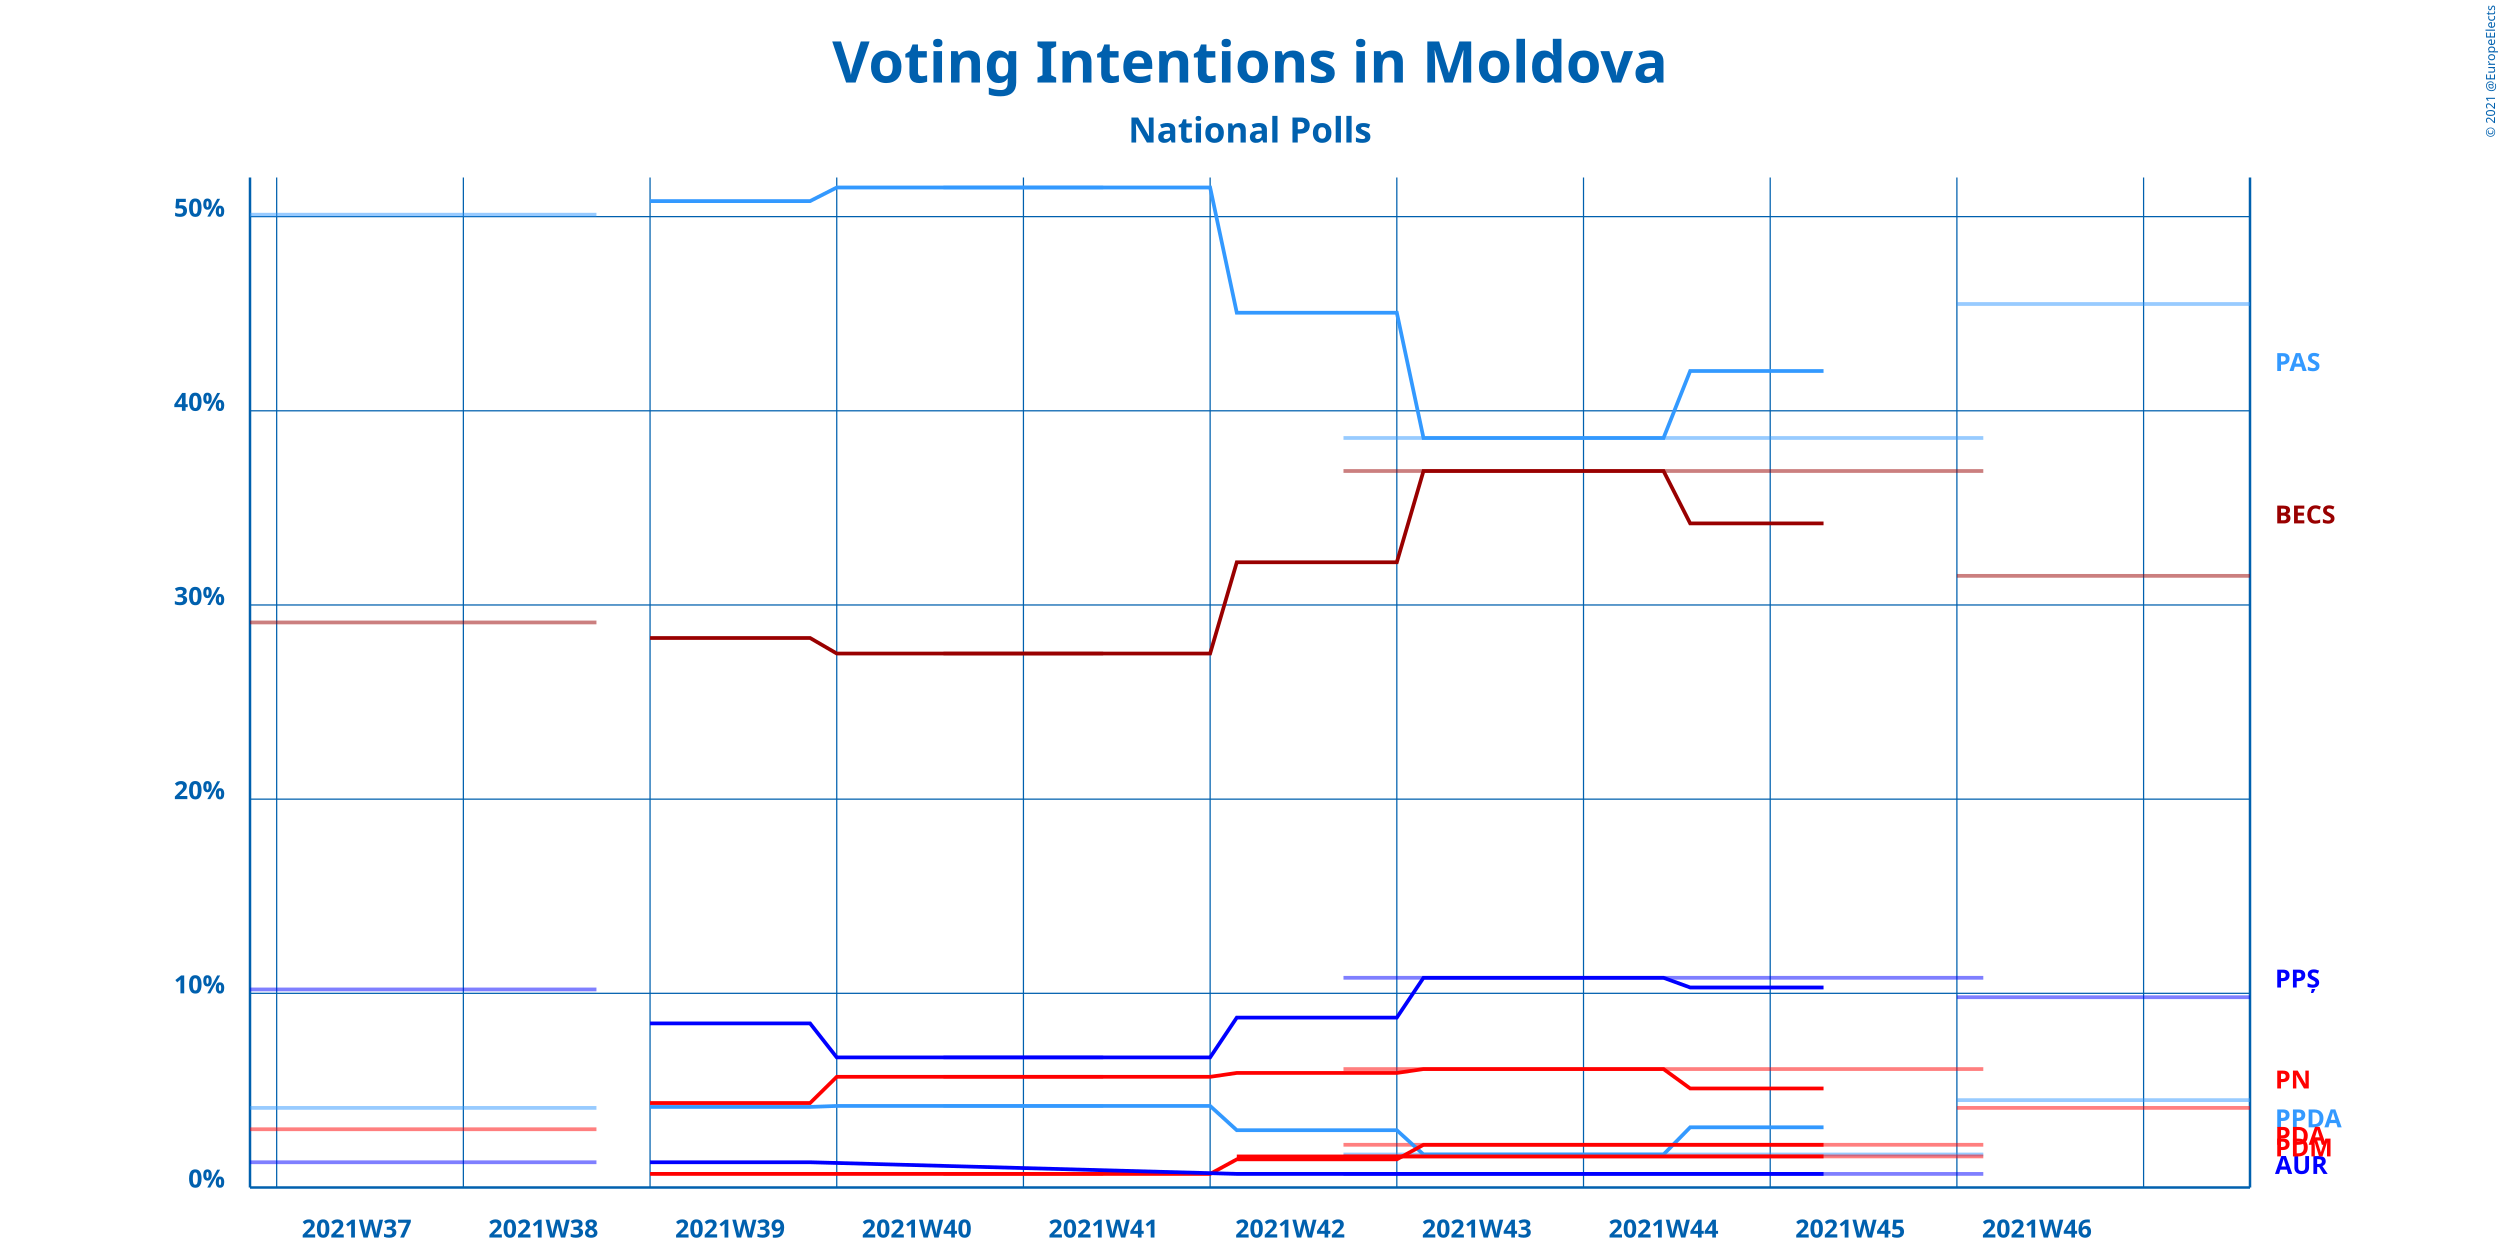
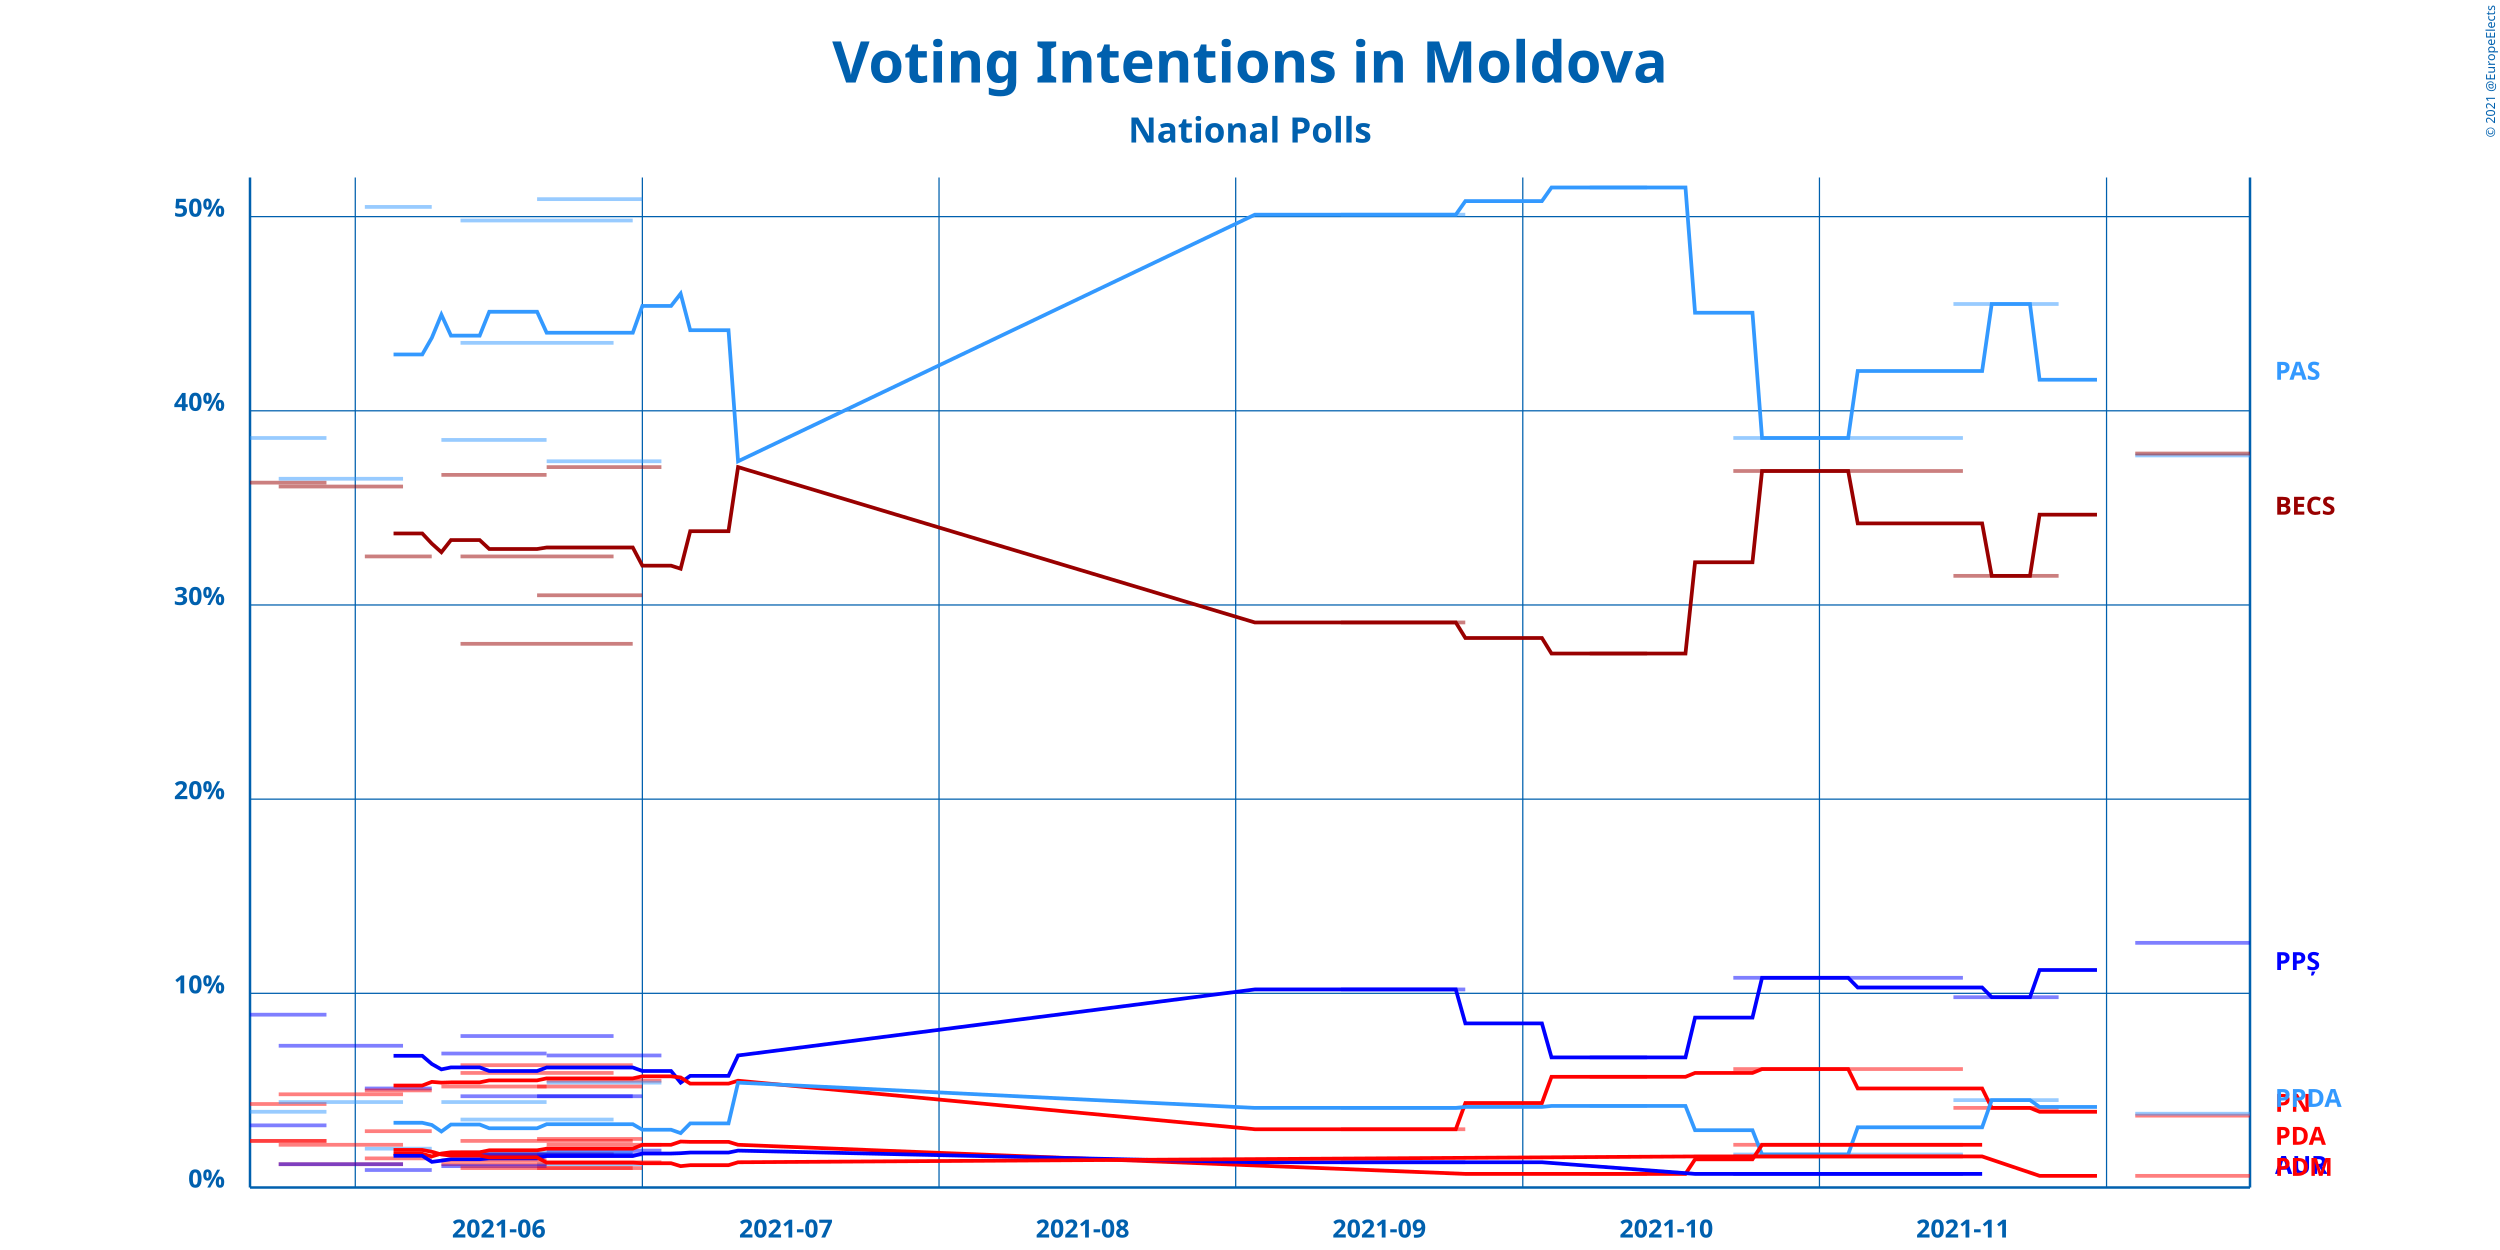
<svg height="1000" width="2000">
  <rect fill="#FFFFFF" height="1000" stroke="none" width="2000" x="0" y="0" />
  <text fill="#0060AE" font-family="'Advent Pro'" font-size="46px" font-style="normal" font-weight="bold" text-align="center" text-anchor="middle" x="1000" y="66">Voting Intentions in Moldova</text>
  <text fill="#0060AE" font-family="'Advent Pro'" font-size="28px" font-style="normal" font-weight="bold" text-align="center" text-anchor="middle" x="1000" y="114">National Polls</text>
  <text fill="#0060AE" font-family="'Advent Pro'" font-size="10px" font-style="normal" font-weight="normal" text-align="center" text-anchor="end" transform="rotate(270)" x="-4" y="1996">© 2021 @EuropeElects</text>
  <g>
    <g>
      <line stroke="#0060AE" stroke-width="2" x1="200.0" x2="1800.0" y1="950.0" y2="950.0" />
      <text fill="#0060AE" font-family="'Advent Pro'" font-size="20px" font-style="normal" font-weight="bold" text-align="center" text-anchor="end" x="180.0" y="950.0">0%</text>
      <line stroke="#0060AE" stroke-width="2" x1="200.0" x2="200.0" y1="950.0" y2="142.0" />
      <line stroke="#0060AE" stroke-width="2" x1="1800.0" x2="1800.0" y1="950.0" y2="142.0" />
-       <line stroke="#0060AE" stroke-width="1" x1="221.336" x2="221.336" y1="950.0" y2="142.0" />
-       <text fill="#0060AE" font-family="'Advent Pro'" font-size="20px" font-style="normal" font-weight="bold" text-align="center" text-anchor="middle" x="285.345" y="990.0">2021W37</text>
-       <line stroke="#0060AE" stroke-width="1" x1="370.689" x2="370.689" y1="950.0" y2="142.0" />
-       <text fill="#0060AE" font-family="'Advent Pro'" font-size="20px" font-style="normal" font-weight="bold" text-align="center" text-anchor="middle" x="434.698" y="990.0">2021W38</text>
-       <line stroke="#0060AE" stroke-width="1" x1="520.043" x2="520.043" y1="950.0" y2="142.0" />
-       <text fill="#0060AE" font-family="'Advent Pro'" font-size="20px" font-style="normal" font-weight="bold" text-align="center" text-anchor="middle" x="584.051" y="990.0">2021W39</text>
-       <line stroke="#0060AE" stroke-width="1" x1="669.396" x2="669.396" y1="950.0" y2="142.0" />
-       <text fill="#0060AE" font-family="'Advent Pro'" font-size="20px" font-style="normal" font-weight="bold" text-align="center" text-anchor="middle" x="733.404" y="990.0">2021W40</text>
-       <line stroke="#0060AE" stroke-width="1" x1="818.749" x2="818.749" y1="950.0" y2="142.0" />
-       <text fill="#0060AE" font-family="'Advent Pro'" font-size="20px" font-style="normal" font-weight="bold" text-align="center" text-anchor="middle" x="882.758" y="990.0">2021W41</text>
-       <line stroke="#0060AE" stroke-width="1" x1="968.102" x2="968.102" y1="950.0" y2="142.0" />
-       <text fill="#0060AE" font-family="'Advent Pro'" font-size="20px" font-style="normal" font-weight="bold" text-align="center" text-anchor="middle" x="1032.111" y="990.0">2021W42</text>
-       <line stroke="#0060AE" stroke-width="1" x1="1117.456" x2="1117.456" y1="950.0" y2="142.0" />
-       <text fill="#0060AE" font-family="'Advent Pro'" font-size="20px" font-style="normal" font-weight="bold" text-align="center" text-anchor="middle" x="1181.464" y="990.0">2021W43</text>
-       <line stroke="#0060AE" stroke-width="1" x1="1266.809" x2="1266.809" y1="950.0" y2="142.0" />
-       <text fill="#0060AE" font-family="'Advent Pro'" font-size="20px" font-style="normal" font-weight="bold" text-align="center" text-anchor="middle" x="1330.817" y="990.0">2021W44</text>
-       <line stroke="#0060AE" stroke-width="1" x1="1416.162" x2="1416.162" y1="950.0" y2="142.0" />
-       <text fill="#0060AE" font-family="'Advent Pro'" font-size="20px" font-style="normal" font-weight="bold" text-align="center" text-anchor="middle" x="1480.171" y="990.0">2021W45</text>
-       <line stroke="#0060AE" stroke-width="1" x1="1565.515" x2="1565.515" y1="950.0" y2="142.0" />
-       <text fill="#0060AE" font-family="'Advent Pro'" font-size="20px" font-style="normal" font-weight="bold" text-align="center" text-anchor="middle" x="1629.524" y="990.0">2021W46</text>
-       <line stroke="#0060AE" stroke-width="1" x1="1714.869" x2="1714.869" y1="950.0" y2="142.0" />
+       <line stroke="#0060AE" stroke-width="1" x1="284.215" x2="284.215" y1="950.0" y2="142.0" />
+       <text fill="#0060AE" font-family="'Advent Pro'" font-size="20px" font-style="normal" font-weight="bold" text-align="center" text-anchor="middle" x="399.053" y="990.0">2021-06</text>
+       <line stroke="#0060AE" stroke-width="1" x1="513.891" x2="513.891" y1="950.0" y2="142.0" />
+       <text fill="#0060AE" font-family="'Advent Pro'" font-size="20px" font-style="normal" font-weight="bold" text-align="center" text-anchor="middle" x="628.729" y="990.0">2021-07</text>
+       <line stroke="#0060AE" stroke-width="1" x1="751.223" x2="751.223" y1="950.0" y2="142.0" />
+       <text fill="#0060AE" font-family="'Advent Pro'" font-size="20px" font-style="normal" font-weight="bold" text-align="center" text-anchor="middle" x="866.061" y="990.0">2021-08</text>
+       <line stroke="#0060AE" stroke-width="1" x1="988.554" x2="988.554" y1="950.0" y2="142.0" />
+       <text fill="#0060AE" font-family="'Advent Pro'" font-size="20px" font-style="normal" font-weight="bold" text-align="center" text-anchor="middle" x="1103.393" y="990.0">2021-09</text>
+       <line stroke="#0060AE" stroke-width="1" x1="1218.231" x2="1218.231" y1="950.0" y2="142.0" />
+       <text fill="#0060AE" font-family="'Advent Pro'" font-size="20px" font-style="normal" font-weight="bold" text-align="center" text-anchor="middle" x="1333.069" y="990.0">2021-10</text>
+       <line stroke="#0060AE" stroke-width="1" x1="1455.562" x2="1455.562" y1="950.0" y2="142.0" />
+       <text fill="#0060AE" font-family="'Advent Pro'" font-size="20px" font-style="normal" font-weight="bold" text-align="center" text-anchor="middle" x="1570.4" y="990.0">2021-11</text>
+       <line stroke="#0060AE" stroke-width="1" x1="1685.239" x2="1685.239" y1="950.0" y2="142.0" />
      <line stroke="#0060AE" stroke-width="1" x1="200.0" x2="1800.0" y1="794.66" y2="794.66" />
      <text fill="#0060AE" font-family="'Advent Pro'" font-size="20px" font-style="normal" font-weight="bold" text-align="center" text-anchor="end" x="180.0" y="794.66">10%</text>
      <line stroke="#0060AE" stroke-width="1" x1="200.0" x2="1800.0" y1="639.32" y2="639.32" />
      <text fill="#0060AE" font-family="'Advent Pro'" font-size="20px" font-style="normal" font-weight="bold" text-align="center" text-anchor="end" x="180.0" y="639.32">20%</text>
      <line stroke="#0060AE" stroke-width="1" x1="200.0" x2="1800.0" y1="483.981" y2="483.981" />
      <text fill="#0060AE" font-family="'Advent Pro'" font-size="20px" font-style="normal" font-weight="bold" text-align="center" text-anchor="end" x="180.0" y="483.981">30%</text>
      <line stroke="#0060AE" stroke-width="1" x1="200.0" x2="1800.0" y1="328.641" y2="328.641" />
      <text fill="#0060AE" font-family="'Advent Pro'" font-size="20px" font-style="normal" font-weight="bold" text-align="center" text-anchor="end" x="180.0" y="328.641">40%</text>
      <line stroke="#0060AE" stroke-width="1" x1="200.0" x2="1800.0" y1="173.301" y2="173.301" />
      <text fill="#0060AE" font-family="'Advent Pro'" font-size="20px" font-style="normal" font-weight="bold" text-align="center" text-anchor="end" x="180.0" y="173.301">50%</text>
    </g>
    <g>
-       <line stroke="#3399FF" stroke-opacity="0.5" stroke-width="3" x1="1565.515" x2="1800.0" y1="243.204" y2="243.204" />
-       <line stroke="#990000" stroke-opacity="0.5" stroke-width="3" x1="1565.515" x2="1800.0" y1="460.68" y2="460.68" />
-       <line stroke="#0000FF" stroke-opacity="0.5" stroke-width="3" x1="1565.515" x2="1800.0" y1="797.767" y2="797.767" />
-       <line stroke="#FF0000" stroke-opacity="0.5" stroke-width="3" x1="1565.515" x2="1800.0" y1="886.311" y2="886.311" />
-       <line stroke="#3399FF" stroke-opacity="0.5" stroke-width="3" x1="1565.515" x2="1800.0" y1="880.097" y2="880.097" />
-       <line stroke="#3399FF" stroke-opacity="0.5" stroke-width="3" x1="1074.783" x2="1586.638" y1="350.388" y2="350.388" />
-       <line stroke="#990000" stroke-opacity="0.5" stroke-width="3" x1="1074.783" x2="1586.638" y1="376.796" y2="376.796" />
-       <line stroke="#0000FF" stroke-opacity="0.5" stroke-width="3" x1="1074.783" x2="1586.638" y1="782.233" y2="782.233" />
-       <line stroke="#FF0000" stroke-opacity="0.5" stroke-width="3" x1="1074.783" x2="1586.638" y1="855.243" y2="855.243" />
-       <line stroke="#3399FF" stroke-opacity="0.5" stroke-width="3" x1="1074.783" x2="1586.638" y1="923.592" y2="923.592" />
-       <line stroke="#FF0000" stroke-opacity="0.5" stroke-width="3" x1="1074.783" x2="1586.638" y1="915.825" y2="915.825" />
-       <line stroke="#0000FF" stroke-opacity="0.5" stroke-width="3" x1="1074.783" x2="1586.638" y1="939.126" y2="939.126" />
-       <line stroke="#FF0000" stroke-opacity="0.5" stroke-width="3" x1="1074.783" x2="1586.638" y1="925.146" y2="925.146" />
-       <line stroke="#3399FF" stroke-opacity="0.5" stroke-width="3" x1="754.741" x2="882.544" y1="150.0" y2="150.0" />
-       <line stroke="#990000" stroke-opacity="0.5" stroke-width="3" x1="754.741" x2="882.544" y1="522.816" y2="522.816" />
-       <line stroke="#0000FF" stroke-opacity="0.5" stroke-width="3" x1="754.741" x2="882.544" y1="845.922" y2="845.922" />
-       <line stroke="#FF0000" stroke-opacity="0.5" stroke-width="3" x1="754.741" x2="882.544" y1="861.456" y2="861.456" />
-       <line stroke="#3399FF" stroke-opacity="0.5" stroke-width="3" x1="754.741" x2="882.544" y1="884.757" y2="884.757" />
-       <line stroke="#FF0000" stroke-opacity="0.5" stroke-width="3" x1="754.741" x2="882.544" y1="939.126" y2="939.126" />
-       <line stroke="#3399FF" stroke-opacity="0.5" stroke-width="3" x1="200.0" x2="477.157" y1="171.748" y2="171.748" />
-       <line stroke="#990000" stroke-opacity="0.5" stroke-width="3" x1="200.0" x2="477.157" y1="497.961" y2="497.961" />
-       <line stroke="#0000FF" stroke-opacity="0.5" stroke-width="3" x1="200.0" x2="477.157" y1="791.553" y2="791.553" />
-       <line stroke="#FF0000" stroke-opacity="0.5" stroke-width="3" x1="200.0" x2="477.157" y1="903.398" y2="903.398" />
-       <line stroke="#3399FF" stroke-opacity="0.5" stroke-width="3" x1="200.0" x2="477.157" y1="886.311" y2="886.311" />
-       <line stroke="#0000FF" stroke-opacity="0.5" stroke-width="3" x1="200.0" x2="477.157" y1="929.806" y2="929.806" />
+       <line stroke="#3399FF" stroke-opacity="0.5" stroke-width="3" x1="1708.206" x2="1800.0" y1="364.369" y2="364.369" />
+       <line stroke="#990000" stroke-opacity="0.5" stroke-width="3" x1="1708.206" x2="1800.0" y1="362.816" y2="362.816" />
+       <line stroke="#0000FF" stroke-opacity="0.5" stroke-width="3" x1="1708.206" x2="1800.0" y1="754.272" y2="754.272" />
+       <line stroke="#FF0000" stroke-opacity="0.5" stroke-width="3" x1="1708.206" x2="1800.0" y1="892.524" y2="892.524" />
+       <line stroke="#3399FF" stroke-opacity="0.5" stroke-width="3" x1="1708.206" x2="1800.0" y1="890.971" y2="890.971" />
+       <line stroke="#FF0000" stroke-opacity="0.5" stroke-width="3" x1="1708.206" x2="1800.0" y1="940.68" y2="940.68" />
+       <line stroke="#3399FF" stroke-opacity="0.5" stroke-width="3" x1="1562.745" x2="1646.883" y1="243.204" y2="243.204" />
+       <line stroke="#990000" stroke-opacity="0.5" stroke-width="3" x1="1562.745" x2="1646.883" y1="460.68" y2="460.68" />
+       <line stroke="#0000FF" stroke-opacity="0.5" stroke-width="3" x1="1562.745" x2="1646.883" y1="797.767" y2="797.767" />
+       <line stroke="#FF0000" stroke-opacity="0.5" stroke-width="3" x1="1562.745" x2="1646.883" y1="886.311" y2="886.311" />
+       <line stroke="#3399FF" stroke-opacity="0.5" stroke-width="3" x1="1562.745" x2="1646.883" y1="880.097" y2="880.097" />
+       <line stroke="#3399FF" stroke-opacity="0.5" stroke-width="3" x1="1386.66" x2="1570.324" y1="350.388" y2="350.388" />
+       <line stroke="#990000" stroke-opacity="0.5" stroke-width="3" x1="1386.66" x2="1570.324" y1="376.796" y2="376.796" />
+       <line stroke="#0000FF" stroke-opacity="0.5" stroke-width="3" x1="1386.66" x2="1570.324" y1="782.233" y2="782.233" />
+       <line stroke="#FF0000" stroke-opacity="0.5" stroke-width="3" x1="1386.66" x2="1570.324" y1="855.243" y2="855.243" />
+       <line stroke="#3399FF" stroke-opacity="0.5" stroke-width="3" x1="1386.66" x2="1570.324" y1="923.592" y2="923.592" />
+       <line stroke="#FF0000" stroke-opacity="0.5" stroke-width="3" x1="1386.66" x2="1570.324" y1="915.825" y2="915.825" />
+       <line stroke="#0000FF" stroke-opacity="0.5" stroke-width="3" x1="1386.66" x2="1570.324" y1="939.126" y2="939.126" />
+       <line stroke="#FF0000" stroke-opacity="0.5" stroke-width="3" x1="1386.66" x2="1570.324" y1="925.146" y2="925.146" />
+       <line stroke="#3399FF" stroke-opacity="0.5" stroke-width="3" x1="1271.822" x2="1317.68" y1="150.0" y2="150.0" />
+       <line stroke="#990000" stroke-opacity="0.5" stroke-width="3" x1="1271.822" x2="1317.68" y1="522.816" y2="522.816" />
+       <line stroke="#0000FF" stroke-opacity="0.5" stroke-width="3" x1="1271.822" x2="1317.68" y1="845.922" y2="845.922" />
+       <line stroke="#FF0000" stroke-opacity="0.5" stroke-width="3" x1="1271.822" x2="1317.68" y1="861.456" y2="861.456" />
+       <line stroke="#3399FF" stroke-opacity="0.5" stroke-width="3" x1="1271.822" x2="1317.68" y1="884.757" y2="884.757" />
+       <line stroke="#FF0000" stroke-opacity="0.5" stroke-width="3" x1="1271.822" x2="1317.68" y1="939.126" y2="939.126" />
+       <line stroke="#3399FF" stroke-opacity="0.5" stroke-width="3" x1="1072.769" x2="1172.219" y1="171.748" y2="171.748" />
+       <line stroke="#990000" stroke-opacity="0.5" stroke-width="3" x1="1072.769" x2="1172.219" y1="497.961" y2="497.961" />
+       <line stroke="#0000FF" stroke-opacity="0.5" stroke-width="3" x1="1072.769" x2="1172.219" y1="791.553" y2="791.553" />
+       <line stroke="#FF0000" stroke-opacity="0.5" stroke-width="3" x1="1072.769" x2="1172.219" y1="903.398" y2="903.398" />
+       <line stroke="#3399FF" stroke-opacity="0.5" stroke-width="3" x1="1072.769" x2="1172.219" y1="886.311" y2="886.311" />
+       <line stroke="#0000FF" stroke-opacity="0.5" stroke-width="3" x1="1072.769" x2="1172.219" y1="929.806" y2="929.806" />
+       <line stroke="#3399FF" stroke-opacity="0.5" stroke-width="3" x1="437.332" x2="529.126" y1="369.029" y2="369.029" />
+       <line stroke="#990000" stroke-opacity="0.5" stroke-width="3" x1="437.332" x2="529.126" y1="373.689" y2="373.689" />
+       <line stroke="#0000FF" stroke-opacity="0.5" stroke-width="3" x1="437.332" x2="529.126" y1="844.369" y2="844.369" />
+       <line stroke="#FF0000" stroke-opacity="0.5" stroke-width="3" x1="437.332" x2="529.126" y1="864.563" y2="864.563" />
+       <line stroke="#3399FF" stroke-opacity="0.5" stroke-width="3" x1="437.332" x2="529.126" y1="866.117" y2="866.117" />
+       <line stroke="#FF0000" stroke-opacity="0.5" stroke-width="3" x1="437.332" x2="529.126" y1="915.825" y2="915.825" />
+       <line stroke="#0000FF" stroke-opacity="0.5" stroke-width="3" x1="437.332" x2="529.126" y1="920.485" y2="920.485" />
+       <line stroke="#FF0000" stroke-opacity="0.5" stroke-width="3" x1="437.332" x2="529.126" y1="929.806" y2="929.806" />
+       <line stroke="#3399FF" stroke-opacity="0.5" stroke-width="3" x1="368.429" x2="490.846" y1="274.272" y2="274.272" />
+       <line stroke="#990000" stroke-opacity="0.5" stroke-width="3" x1="368.429" x2="490.846" y1="445.146" y2="445.146" />
+       <line stroke="#0000FF" stroke-opacity="0.5" stroke-width="3" x1="368.429" x2="490.846" y1="828.835" y2="828.835" />
+       <line stroke="#FF0000" stroke-opacity="0.5" stroke-width="3" x1="368.429" x2="490.846" y1="858.35" y2="858.35" />
+       <line stroke="#3399FF" stroke-opacity="0.5" stroke-width="3" x1="368.429" x2="490.846" y1="895.631" y2="895.631" />
+       <line stroke="#FF0000" stroke-opacity="0.5" stroke-width="3" x1="368.429" x2="490.846" y1="923.592" y2="923.592" />
+       <line stroke="#0000FF" stroke-opacity="0.5" stroke-width="3" x1="368.429" x2="490.846" y1="923.592" y2="923.592" />
+       <line stroke="#FF0000" stroke-opacity="0.5" stroke-width="3" x1="368.429" x2="490.846" y1="923.592" y2="923.592" />
+       <line stroke="#3399FF" stroke-opacity="0.5" stroke-width="3" x1="429.676" x2="513.814" y1="159.32" y2="159.32" />
+       <line stroke="#990000" stroke-opacity="0.5" stroke-width="3" x1="429.676" x2="513.814" y1="476.214" y2="476.214" />
+       <line stroke="#0000FF" stroke-opacity="0.5" stroke-width="3" x1="429.676" x2="513.814" y1="876.99" y2="876.99" />
+       <line stroke="#FF0000" stroke-opacity="0.5" stroke-width="3" x1="429.676" x2="513.814" y1="869.223" y2="869.223" />
+       <line stroke="#3399FF" stroke-opacity="0.5" stroke-width="3" x1="429.676" x2="513.814" y1="931.359" y2="931.359" />
+       <line stroke="#FF0000" stroke-opacity="0.5" stroke-width="3" x1="429.676" x2="513.814" y1="911.165" y2="911.165" />
+       <line stroke="#0000FF" stroke-opacity="0.5" stroke-width="3" x1="429.676" x2="513.814" y1="923.592" y2="923.592" />
+       <line stroke="#FF0000" stroke-opacity="0.5" stroke-width="3" x1="429.676" x2="513.814" y1="934.466" y2="934.466" />
+       <line stroke="#3399FF" stroke-opacity="0.5" stroke-width="3" x1="353.117" x2="437.255" y1="351.942" y2="351.942" />
+       <line stroke="#990000" stroke-opacity="0.5" stroke-width="3" x1="353.117" x2="437.255" y1="379.903" y2="379.903" />
+       <line stroke="#0000FF" stroke-opacity="0.5" stroke-width="3" x1="353.117" x2="437.255" y1="842.816" y2="842.816" />
+       <line stroke="#FF0000" stroke-opacity="0.5" stroke-width="3" x1="353.117" x2="437.255" y1="869.223" y2="869.223" />
+       <line stroke="#3399FF" stroke-opacity="0.5" stroke-width="3" x1="353.117" x2="437.255" y1="881.65" y2="881.65" />
+       <line stroke="#FF0000" stroke-opacity="0.5" stroke-width="3" x1="353.117" x2="437.255" y1="931.359" y2="931.359" />
+       <line stroke="#0000FF" stroke-opacity="0.5" stroke-width="3" x1="353.117" x2="437.255" y1="932.913" y2="932.913" />
+       <line stroke="#FF0000" stroke-opacity="0.5" stroke-width="3" x1="353.117" x2="437.255" y1="928.252" y2="928.252" />
+       <line stroke="#3399FF" stroke-opacity="0.5" stroke-width="3" x1="368.429" x2="506.158" y1="176.408" y2="176.408" />
+       <line stroke="#990000" stroke-opacity="0.5" stroke-width="3" x1="368.429" x2="506.158" y1="515.049" y2="515.049" />
+       <line stroke="#0000FF" stroke-opacity="0.5" stroke-width="3" x1="368.429" x2="506.158" y1="876.99" y2="876.99" />
+       <line stroke="#FF0000" stroke-opacity="0.5" stroke-width="3" x1="368.429" x2="506.158" y1="852.136" y2="852.136" />
+       <line stroke="#3399FF" stroke-opacity="0.5" stroke-width="3" x1="368.429" x2="506.158" y1="922.039" y2="922.039" />
+       <line stroke="#FF0000" stroke-opacity="0.5" stroke-width="3" x1="368.429" x2="506.158" y1="912.718" y2="912.718" />
+       <line stroke="#0000FF" stroke-opacity="0.5" stroke-width="3" x1="368.429" x2="506.158" y1="923.592" y2="923.592" />
+       <line stroke="#FF0000" stroke-opacity="0.5" stroke-width="3" x1="368.429" x2="506.158" y1="934.466" y2="934.466" />
+       <line stroke="#3399FF" stroke-opacity="0.5" stroke-width="3" x1="200.0" x2="261.17" y1="350.388" y2="350.388" />
+       <line stroke="#990000" stroke-opacity="0.5" stroke-width="3" x1="200.0" x2="261.17" y1="386.117" y2="386.117" />
+       <line stroke="#0000FF" stroke-opacity="0.5" stroke-width="3" x1="200.0" x2="261.17" y1="811.748" y2="811.748" />
+       <line stroke="#FF0000" stroke-opacity="0.5" stroke-width="3" x1="200.0" x2="261.17" y1="883.204" y2="883.204" />
+       <line stroke="#3399FF" stroke-opacity="0.5" stroke-width="3" x1="200.0" x2="261.17" y1="889.417" y2="889.417" />
+       <line stroke="#FF0000" stroke-opacity="0.5" stroke-width="3" x1="200.0" x2="261.17" y1="912.718" y2="912.718" />
+       <line stroke="#0000FF" stroke-opacity="0.5" stroke-width="3" x1="200.0" x2="261.17" y1="900.291" y2="900.291" />
+       <line stroke="#FF0000" stroke-opacity="0.5" stroke-width="3" x1="200.0" x2="261.17" y1="912.718" y2="912.718" />
+       <line stroke="#3399FF" stroke-opacity="0.5" stroke-width="3" x1="291.87" x2="345.385" y1="165.534" y2="165.534" />
+       <line stroke="#990000" stroke-opacity="0.5" stroke-width="3" x1="291.87" x2="345.385" y1="445.146" y2="445.146" />
+       <line stroke="#0000FF" stroke-opacity="0.5" stroke-width="3" x1="291.87" x2="345.385" y1="870.777" y2="870.777" />
+       <line stroke="#FF0000" stroke-opacity="0.5" stroke-width="3" x1="291.87" x2="345.385" y1="872.33" y2="872.33" />
+       <line stroke="#3399FF" stroke-opacity="0.5" stroke-width="3" x1="291.87" x2="345.385" y1="918.932" y2="918.932" />
+       <line stroke="#FF0000" stroke-opacity="0.5" stroke-width="3" x1="291.87" x2="345.385" y1="926.699" y2="926.699" />
+       <line stroke="#0000FF" stroke-opacity="0.5" stroke-width="3" x1="291.87" x2="345.385" y1="936.019" y2="936.019" />
+       <line stroke="#FF0000" stroke-opacity="0.5" stroke-width="3" x1="291.87" x2="345.385" y1="904.951" y2="904.951" />
+       <line stroke="#3399FF" stroke-opacity="0.5" stroke-width="3" x1="222.968" x2="322.417" y1="383.01" y2="383.01" />
+       <line stroke="#990000" stroke-opacity="0.5" stroke-width="3" x1="222.968" x2="322.417" y1="389.223" y2="389.223" />
+       <line stroke="#0000FF" stroke-opacity="0.5" stroke-width="3" x1="222.968" x2="322.417" y1="836.602" y2="836.602" />
+       <line stroke="#FF0000" stroke-opacity="0.5" stroke-width="3" x1="222.968" x2="322.417" y1="875.437" y2="875.437" />
+       <line stroke="#3399FF" stroke-opacity="0.5" stroke-width="3" x1="222.968" x2="322.417" y1="881.65" y2="881.65" />
+       <line stroke="#FF0000" stroke-opacity="0.5" stroke-width="3" x1="222.968" x2="322.417" y1="931.359" y2="931.359" />
+       <line stroke="#0000FF" stroke-opacity="0.5" stroke-width="3" x1="222.968" x2="322.417" y1="931.359" y2="931.359" />
+       <line stroke="#FF0000" stroke-opacity="0.5" stroke-width="3" x1="222.968" x2="322.417" y1="915.825" y2="915.825" />
    </g>
    <g>
-       <polyline fill="none" points="520.043,160.874 541.379,160.874 562.715,160.874 584.051,160.874 605.387,160.874 626.724,160.874 648.06,160.874 669.396,150.0 690.732,150.0 712.068,150.0 733.404,150.0 754.741,150.0 776.077,150.0 797.413,150.0 818.749,150.0 840.085,150.0 861.422,150.0 882.758,150.0 904.094,150.0 925.43,150.0 946.766,150.0 968.102,150.0 989.439,250.194 1010.775,250.194 1032.111,250.194 1053.447,250.194 1074.783,250.194 1096.119,250.194 1117.456,250.194 1138.792,350.388 1160.128,350.388 1181.464,350.388 1202.8,350.388 1224.137,350.388 1245.473,350.388 1266.809,350.388 1288.145,350.388 1309.481,350.388 1330.817,350.388 1352.154,296.796 1373.49,296.796 1394.826,296.796 1416.162,296.796 1437.498,296.796 1458.835,296.796" stroke="#3399FF" stroke-width="3" />
-       <text fill="#3399FF" font-family="'Advent Pro'" font-size="20px" font-style="normal" font-weight="bold" text-align="center" text-anchor="start" x="1820.0" y="296.796">PAS</text>
-       <polyline fill="none" points="520.043,510.388 541.379,510.388 562.715,510.388 584.051,510.388 605.387,510.388 626.724,510.388 648.06,510.388 669.396,522.816 690.732,522.816 712.068,522.816 733.404,522.816 754.741,522.816 776.077,522.816 797.413,522.816 818.749,522.816 840.085,522.816 861.422,522.816 882.758,522.816 904.094,522.816 925.43,522.816 946.766,522.816 968.102,522.816 989.439,449.806 1010.775,449.806 1032.111,449.806 1053.447,449.806 1074.783,449.806 1096.119,449.806 1117.456,449.806 1138.792,376.796 1160.128,376.796 1181.464,376.796 1202.8,376.796 1224.137,376.796 1245.473,376.796 1266.809,376.796 1288.145,376.796 1309.481,376.796 1330.817,376.796 1352.154,418.738 1373.49,418.738 1394.826,418.738 1416.162,418.738 1437.498,418.738 1458.835,418.738" stroke="#990000" stroke-width="3" />
-       <text fill="#990000" font-family="'Advent Pro'" font-size="20px" font-style="normal" font-weight="bold" text-align="center" text-anchor="start" x="1820.0" y="418.738">BECS</text>
-       <polyline fill="none" points="520.043,818.738 541.379,818.738 562.715,818.738 584.051,818.738 605.387,818.738 626.724,818.738 648.06,818.738 669.396,845.922 690.732,845.922 712.068,845.922 733.404,845.922 754.741,845.922 776.077,845.922 797.413,845.922 818.749,845.922 840.085,845.922 861.422,845.922 882.758,845.922 904.094,845.922 925.43,845.922 946.766,845.922 968.102,845.922 989.439,814.078 1010.775,814.078 1032.111,814.078 1053.447,814.078 1074.783,814.078 1096.119,814.078 1117.456,814.078 1138.792,782.233 1160.128,782.233 1181.464,782.233 1202.8,782.233 1224.137,782.233 1245.473,782.233 1266.809,782.233 1288.145,782.233 1309.481,782.233 1330.817,782.233 1352.154,790.0 1373.49,790.0 1394.826,790.0 1416.162,790.0 1437.498,790.0 1458.835,790.0" stroke="#0000FF" stroke-width="3" />
-       <text fill="#0000FF" font-family="'Advent Pro'" font-size="20px" font-style="normal" font-weight="bold" text-align="center" text-anchor="start" x="1820.0" y="790.0">PPȘ</text>
-       <polyline fill="none" points="520.043,882.427 541.379,882.427 562.715,882.427 584.051,882.427 605.387,882.427 626.724,882.427 648.06,882.427 669.396,861.456 690.732,861.456 712.068,861.456 733.404,861.456 754.741,861.456 776.077,861.456 797.413,861.456 818.749,861.456 840.085,861.456 861.422,861.456 882.758,861.456 904.094,861.456 925.43,861.456 946.766,861.456 968.102,861.456 989.439,858.35 1010.775,858.35 1032.111,858.35 1053.447,858.35 1074.783,858.35 1096.119,858.35 1117.456,858.35 1138.792,855.243 1160.128,855.243 1181.464,855.243 1202.8,855.243 1224.137,855.243 1245.473,855.243 1266.809,855.243 1288.145,855.243 1309.481,855.243 1330.817,855.243 1352.154,870.777 1373.49,870.777 1394.826,870.777 1416.162,870.777 1437.498,870.777 1458.835,870.777" stroke="#FF0000" stroke-width="3" />
-       <text fill="#FF0000" font-family="'Advent Pro'" font-size="20px" font-style="normal" font-weight="bold" text-align="center" text-anchor="start" x="1820.0" y="870.777">PN</text>
-       <polyline fill="none" points="520.043,885.534 541.379,885.534 562.715,885.534 584.051,885.534 605.387,885.534 626.724,885.534 648.06,885.534 669.396,884.757 690.732,884.757 712.068,884.757 733.404,884.757 754.741,884.757 776.077,884.757 797.413,884.757 818.749,884.757 840.085,884.757 861.422,884.757 882.758,884.757 904.094,884.757 925.43,884.757 946.766,884.757 968.102,884.757 989.439,904.175 1010.775,904.175 1032.111,904.175 1053.447,904.175 1074.783,904.175 1096.119,904.175 1117.456,904.175 1138.792,923.592 1160.128,923.592 1181.464,923.592 1202.8,923.592 1224.137,923.592 1245.473,923.592 1266.809,923.592 1288.145,923.592 1309.481,923.592 1330.817,923.592 1352.154,901.845 1373.49,901.845 1394.826,901.845 1416.162,901.845 1437.498,901.845 1458.835,901.845" stroke="#3399FF" stroke-width="3" />
-       <text fill="#3399FF" font-family="'Advent Pro'" font-size="20px" font-style="normal" font-weight="bold" text-align="center" text-anchor="start" x="1820.0" y="901.845">PPDA</text>
-       <polyline fill="none" points="520.043,939.126 541.379,939.126 562.715,939.126 584.051,939.126 605.387,939.126 626.724,939.126 648.06,939.126 669.396,939.126 690.732,939.126 712.068,939.126 733.404,939.126 754.741,939.126 776.077,939.126 797.413,939.126 818.749,939.126 840.085,939.126 861.422,939.126 882.758,939.126 904.094,939.126 925.43,939.126 946.766,939.126 968.102,939.126 989.439,927.476 1010.775,927.476 1032.111,927.476 1053.447,927.476 1074.783,927.476 1096.119,927.476 1117.456,927.476 1138.792,915.825 1160.128,915.825 1181.464,915.825 1202.8,915.825 1224.137,915.825 1245.473,915.825 1266.809,915.825 1288.145,915.825 1309.481,915.825 1330.817,915.825 1352.154,915.825 1373.49,915.825 1394.826,915.825 1416.162,915.825 1437.498,915.825 1458.835,915.825" stroke="#FF0000" stroke-width="3" />
+       <polyline fill="none" points="314.838,283.592 322.494,283.592 330.15,283.592 337.806,283.592 345.462,270.233 353.117,251.748 360.773,268.502 368.429,268.502 376.085,268.502 383.741,268.502 391.397,249.417 399.053,249.417 406.708,249.417 414.364,249.417 422.02,249.417 429.676,249.417 437.332,266.194 444.988,266.194 452.644,266.194 460.3,266.194 467.955,266.194 475.611,266.194 483.267,266.194 490.923,266.194 498.579,266.194 506.235,266.194 513.891,244.757 521.546,244.757 529.202,244.757 536.858,244.757 544.514,234.919 552.17,264.175 559.826,264.175 567.482,264.175 575.138,264.175 582.793,264.175 590.449,369.029                                                      1003.866,171.748 1011.522,171.748 1019.178,171.748 1026.834,171.748 1034.49,171.748 1042.146,171.748 1049.801,171.748 1057.457,171.748 1065.113,171.748 1072.769,171.748 1080.425,171.748 1088.081,171.748 1095.737,171.748 1103.393,171.748 1111.048,171.748 1118.704,171.748 1126.36,171.748 1134.016,171.748 1141.672,171.748 1149.328,171.748 1156.984,171.748 1164.639,171.748 1172.295,160.874 1179.951,160.874 1187.607,160.874 1195.263,160.874 1202.919,160.874 1210.575,160.874 1218.231,160.874 1225.886,160.874 1233.542,160.874 1241.198,150.0 1248.854,150.0 1256.51,150.0 1264.166,150.0 1271.822,150.0 1279.477,150.0 1287.133,150.0 1294.789,150.0 1302.445,150.0 1310.101,150.0 1317.757,150.0 1325.413,150.0 1333.069,150.0 1340.724,150.0 1348.38,150.0 1356.036,250.194 1363.692,250.194 1371.348,250.194 1379.004,250.194 1386.66,250.194 1394.316,250.194 1401.971,250.194 1409.627,350.388 1417.283,350.388 1424.939,350.388 1432.595,350.388 1440.251,350.388 1447.907,350.388 1455.562,350.388 1463.218,350.388 1470.874,350.388 1478.53,350.388 1486.186,296.796 1493.842,296.796 1501.498,296.796 1509.154,296.796 1516.809,296.796 1524.465,296.796 1532.121,296.796 1539.777,296.796 1547.433,296.796 1555.089,296.796 1562.745,296.796 1570.4,296.796 1578.056,296.796 1585.712,296.796 1593.368,243.204 1601.024,243.204 1608.68,243.204 1616.336,243.204 1623.992,243.204 1631.647,303.786 1639.303,303.786 1646.959,303.786 1654.615,303.786 1662.271,303.786 1669.927,303.786 1677.583,303.786" stroke="#3399FF" stroke-width="3" />
+       <text fill="#3399FF" font-family="'Advent Pro'" font-size="20px" font-style="normal" font-weight="bold" text-align="center" text-anchor="start" x="1820.0" y="303.786">PAS</text>
+       <polyline fill="none" points="314.838,426.764 322.494,426.764 330.15,426.764 337.806,426.764 345.462,434.893 353.117,441.78 360.773,432.053 368.429,432.053 376.085,432.053 383.741,432.053 391.397,439.191 399.053,439.191 406.708,439.191 414.364,439.191 422.02,439.191 429.676,439.191 437.332,438.0 444.988,438.0 452.644,438.0 460.3,438.0 467.955,438.0 475.611,438.0 483.267,438.0 490.923,438.0 498.579,438.0 506.235,438.0 513.891,452.524 521.546,452.524 529.202,452.524 536.858,452.524 544.514,454.984 552.17,424.951 559.826,424.951 567.482,424.951 575.138,424.951 582.793,424.951 590.449,373.689                                                      1003.866,497.961 1011.522,497.961 1019.178,497.961 1026.834,497.961 1034.49,497.961 1042.146,497.961 1049.801,497.961 1057.457,497.961 1065.113,497.961 1072.769,497.961 1080.425,497.961 1088.081,497.961 1095.737,497.961 1103.393,497.961 1111.048,497.961 1118.704,497.961 1126.36,497.961 1134.016,497.961 1141.672,497.961 1149.328,497.961 1156.984,497.961 1164.639,497.961 1172.295,510.388 1179.951,510.388 1187.607,510.388 1195.263,510.388 1202.919,510.388 1210.575,510.388 1218.231,510.388 1225.886,510.388 1233.542,510.388 1241.198,522.816 1248.854,522.816 1256.51,522.816 1264.166,522.816 1271.822,522.816 1279.477,522.816 1287.133,522.816 1294.789,522.816 1302.445,522.816 1310.101,522.816 1317.757,522.816 1325.413,522.816 1333.069,522.816 1340.724,522.816 1348.38,522.816 1356.036,449.806 1363.692,449.806 1371.348,449.806 1379.004,449.806 1386.66,449.806 1394.316,449.806 1401.971,449.806 1409.627,376.796 1417.283,376.796 1424.939,376.796 1432.595,376.796 1440.251,376.796 1447.907,376.796 1455.562,376.796 1463.218,376.796 1470.874,376.796 1478.53,376.796 1486.186,418.738 1493.842,418.738 1501.498,418.738 1509.154,418.738 1516.809,418.738 1524.465,418.738 1532.121,418.738 1539.777,418.738 1547.433,418.738 1555.089,418.738 1562.745,418.738 1570.4,418.738 1578.056,418.738 1585.712,418.738 1593.368,460.68 1601.024,460.68 1608.68,460.68 1616.336,460.68 1623.992,460.68 1631.647,411.748 1639.303,411.748 1646.959,411.748 1654.615,411.748 1662.271,411.748 1669.927,411.748 1677.583,411.748" stroke="#990000" stroke-width="3" />
+       <text fill="#990000" font-family="'Advent Pro'" font-size="20px" font-style="normal" font-weight="bold" text-align="center" text-anchor="start" x="1820.0" y="411.748">BECS</text>
+       <polyline fill="none" points="314.838,844.628 322.494,844.628 330.15,844.628 337.806,844.628 345.462,851.204 353.117,855.502 360.773,853.911 368.429,853.911 376.085,853.911 383.741,853.911 391.397,856.796 399.053,856.796 406.708,856.796 414.364,856.796 422.02,856.796 429.676,856.796 437.332,854.0 444.988,854.0 452.644,854.0 460.3,854.0 467.955,854.0 475.611,854.0 483.267,854.0 490.923,854.0 498.579,854.0 506.235,854.0 513.891,856.796 521.546,856.796 529.202,856.796 536.858,856.796 544.514,866.117 552.17,860.68 559.826,860.68 567.482,860.68 575.138,860.68 582.793,860.68 590.449,844.369                                                      1003.866,791.553 1011.522,791.553 1019.178,791.553 1026.834,791.553 1034.49,791.553 1042.146,791.553 1049.801,791.553 1057.457,791.553 1065.113,791.553 1072.769,791.553 1080.425,791.553 1088.081,791.553 1095.737,791.553 1103.393,791.553 1111.048,791.553 1118.704,791.553 1126.36,791.553 1134.016,791.553 1141.672,791.553 1149.328,791.553 1156.984,791.553 1164.639,791.553 1172.295,818.738 1179.951,818.738 1187.607,818.738 1195.263,818.738 1202.919,818.738 1210.575,818.738 1218.231,818.738 1225.886,818.738 1233.542,818.738 1241.198,845.922 1248.854,845.922 1256.51,845.922 1264.166,845.922 1271.822,845.922 1279.477,845.922 1287.133,845.922 1294.789,845.922 1302.445,845.922 1310.101,845.922 1317.757,845.922 1325.413,845.922 1333.069,845.922 1340.724,845.922 1348.38,845.922 1356.036,814.078 1363.692,814.078 1371.348,814.078 1379.004,814.078 1386.66,814.078 1394.316,814.078 1401.971,814.078 1409.627,782.233 1417.283,782.233 1424.939,782.233 1432.595,782.233 1440.251,782.233 1447.907,782.233 1455.562,782.233 1463.218,782.233 1470.874,782.233 1478.53,782.233 1486.186,790.0 1493.842,790.0 1501.498,790.0 1509.154,790.0 1516.809,790.0 1524.465,790.0 1532.121,790.0 1539.777,790.0 1547.433,790.0 1555.089,790.0 1562.745,790.0 1570.4,790.0 1578.056,790.0 1585.712,790.0 1593.368,797.767 1601.024,797.767 1608.68,797.767 1616.336,797.767 1623.992,797.767 1631.647,776.019 1639.303,776.019 1646.959,776.019 1654.615,776.019 1662.271,776.019 1669.927,776.019 1677.583,776.019" stroke="#0000FF" stroke-width="3" />
+       <text fill="#0000FF" font-family="'Advent Pro'" font-size="20px" font-style="normal" font-weight="bold" text-align="center" text-anchor="start" x="1820.0" y="776.019">PPȘ</text>
+       <polyline fill="none" points="314.838,868.447 322.494,868.447 330.15,868.447 337.806,868.447 345.462,865.495 353.117,866.117 360.773,865.895 368.429,865.895 376.085,865.895 383.741,865.895 391.397,864.304 399.053,864.304 406.708,864.304 414.364,864.304 422.02,864.304 429.676,864.304 437.332,862.699 444.988,862.699 452.644,862.699 460.3,862.699 467.955,862.699 475.611,862.699 483.267,862.699 490.923,862.699 498.579,862.699 506.235,862.699 513.891,861.068 521.546,861.068 529.202,861.068 536.858,861.068 544.514,861.974 552.17,866.893 559.826,866.893 567.482,866.893 575.138,866.893 582.793,866.893 590.449,864.563                                                      1003.866,903.398 1011.522,903.398 1019.178,903.398 1026.834,903.398 1034.49,903.398 1042.146,903.398 1049.801,903.398 1057.457,903.398 1065.113,903.398 1072.769,903.398 1080.425,903.398 1088.081,903.398 1095.737,903.398 1103.393,903.398 1111.048,903.398 1118.704,903.398 1126.36,903.398 1134.016,903.398 1141.672,903.398 1149.328,903.398 1156.984,903.398 1164.639,903.398 1172.295,882.427 1179.951,882.427 1187.607,882.427 1195.263,882.427 1202.919,882.427 1210.575,882.427 1218.231,882.427 1225.886,882.427 1233.542,882.427 1241.198,861.456 1248.854,861.456 1256.51,861.456 1264.166,861.456 1271.822,861.456 1279.477,861.456 1287.133,861.456 1294.789,861.456 1302.445,861.456 1310.101,861.456 1317.757,861.456 1325.413,861.456 1333.069,861.456 1340.724,861.456 1348.38,861.456 1356.036,858.35 1363.692,858.35 1371.348,858.35 1379.004,858.35 1386.66,858.35 1394.316,858.35 1401.971,858.35 1409.627,855.243 1417.283,855.243 1424.939,855.243 1432.595,855.243 1440.251,855.243 1447.907,855.243 1455.562,855.243 1463.218,855.243 1470.874,855.243 1478.53,855.243 1486.186,870.777 1493.842,870.777 1501.498,870.777 1509.154,870.777 1516.809,870.777 1524.465,870.777 1532.121,870.777 1539.777,870.777 1547.433,870.777 1555.089,870.777 1562.745,870.777 1570.4,870.777 1578.056,870.777 1585.712,870.777 1593.368,886.311 1601.024,886.311 1608.68,886.311 1616.336,886.311 1623.992,886.311 1631.647,889.417 1639.303,889.417 1646.959,889.417 1654.615,889.417 1662.271,889.417 1669.927,889.417 1677.583,889.417" stroke="#FF0000" stroke-width="3" />
+       <text fill="#FF0000" font-family="'Advent Pro'" font-size="20px" font-style="normal" font-weight="bold" text-align="center" text-anchor="start" x="1820.0" y="889.417">PN</text>
+       <polyline fill="none" points="314.838,898.22 322.494,898.22 330.15,898.22 337.806,898.22 345.462,899.981 353.117,905.21 360.773,899.626 368.429,899.626 376.085,899.626 383.741,899.626 391.397,902.621 399.053,902.621 406.708,902.621 414.364,902.621 422.02,902.621 429.676,902.621 437.332,899.359 444.988,899.359 452.644,899.359 460.3,899.359 467.955,899.359 475.611,899.359 483.267,899.359 490.923,899.359 498.579,899.359 506.235,899.359 513.891,903.786 521.546,903.786 529.202,903.786 536.858,903.786 544.514,906.505 552.17,898.738 559.826,898.738 567.482,898.738 575.138,898.738 582.793,898.738 590.449,866.117                                                      1003.866,886.311 1011.522,886.311 1019.178,886.311 1026.834,886.311 1034.49,886.311 1042.146,886.311 1049.801,886.311 1057.457,886.311 1065.113,886.311 1072.769,886.311 1080.425,886.311 1088.081,886.311 1095.737,886.311 1103.393,886.311 1111.048,886.311 1118.704,886.311 1126.36,886.311 1134.016,886.311 1141.672,886.311 1149.328,886.311 1156.984,886.311 1164.639,886.311 1172.295,885.534 1179.951,885.534 1187.607,885.534 1195.263,885.534 1202.919,885.534 1210.575,885.534 1218.231,885.534 1225.886,885.534 1233.542,885.534 1241.198,884.757 1248.854,884.757 1256.51,884.757 1264.166,884.757 1271.822,884.757 1279.477,884.757 1287.133,884.757 1294.789,884.757 1302.445,884.757 1310.101,884.757 1317.757,884.757 1325.413,884.757 1333.069,884.757 1340.724,884.757 1348.38,884.757 1356.036,904.175 1363.692,904.175 1371.348,904.175 1379.004,904.175 1386.66,904.175 1394.316,904.175 1401.971,904.175 1409.627,923.592 1417.283,923.592 1424.939,923.592 1432.595,923.592 1440.251,923.592 1447.907,923.592 1455.562,923.592 1463.218,923.592 1470.874,923.592 1478.53,923.592 1486.186,901.845 1493.842,901.845 1501.498,901.845 1509.154,901.845 1516.809,901.845 1524.465,901.845 1532.121,901.845 1539.777,901.845 1547.433,901.845 1555.089,901.845 1562.745,901.845 1570.4,901.845 1578.056,901.845 1585.712,901.845 1593.368,880.097 1601.024,880.097 1608.68,880.097 1616.336,880.097 1623.992,880.097 1631.647,885.534 1639.303,885.534 1646.959,885.534 1654.615,885.534 1662.271,885.534 1669.927,885.534 1677.583,885.534" stroke="#3399FF" stroke-width="3" />
+       <text fill="#3399FF" font-family="'Advent Pro'" font-size="20px" font-style="normal" font-weight="bold" text-align="center" text-anchor="start" x="1820.0" y="885.534">PPDA</text>
+       <polyline fill="none" points="314.838,923.074 322.494,923.074 330.15,923.074 337.806,923.074 345.462,925.146 353.117,922.816 360.773,921.817 368.429,921.817 376.085,921.817 383.741,921.817 391.397,920.227 399.053,920.227 406.708,920.227 414.364,920.227 422.02,920.227 429.676,920.227 437.332,918.932 444.988,918.932 452.644,918.932 460.3,918.932 467.955,918.932 475.611,918.932 483.267,918.932 490.923,918.932 498.579,918.932 506.235,918.932 513.891,915.825 521.546,915.825 529.202,915.825 536.858,915.825 544.514,913.236 552.17,913.495 559.826,913.495 567.482,913.495 575.138,913.495 582.793,913.495 590.449,915.825                                                                            1172.295,939.126 1179.951,939.126 1187.607,939.126 1195.263,939.126 1202.919,939.126 1210.575,939.126 1218.231,939.126 1225.886,939.126 1233.542,939.126 1241.198,939.126 1248.854,939.126 1256.51,939.126 1264.166,939.126 1271.822,939.126 1279.477,939.126 1287.133,939.126 1294.789,939.126 1302.445,939.126 1310.101,939.126 1317.757,939.126 1325.413,939.126 1333.069,939.126 1340.724,939.126 1348.38,939.126 1356.036,927.476 1363.692,927.476 1371.348,927.476 1379.004,927.476 1386.66,927.476 1394.316,927.476 1401.971,927.476 1409.627,915.825 1417.283,915.825 1424.939,915.825 1432.595,915.825 1440.251,915.825 1447.907,915.825 1455.562,915.825 1463.218,915.825 1470.874,915.825 1478.53,915.825 1486.186,915.825 1493.842,915.825 1501.498,915.825 1509.154,915.825 1516.809,915.825 1524.465,915.825 1532.121,915.825 1539.777,915.825 1547.433,915.825 1555.089,915.825 1562.745,915.825 1570.4,915.825 1578.056,915.825 1585.712,915.825" stroke="#FF0000" stroke-width="3" />
      <text fill="#FF0000" font-family="'Advent Pro'" font-size="20px" font-style="normal" font-weight="bold" text-align="center" text-anchor="start" x="1820.0" y="915.825">PDA</text>
-       <polyline fill="none" points="520.043,929.806 541.379,929.806 562.715,929.806 584.051,929.806 605.387,929.806 626.724,929.806 648.06,929.806                989.439,939.126 1010.775,939.126 1032.111,939.126 1053.447,939.126 1074.783,939.126 1096.119,939.126 1117.456,939.126 1138.792,939.126 1160.128,939.126 1181.464,939.126 1202.8,939.126 1224.137,939.126 1245.473,939.126 1266.809,939.126 1288.145,939.126 1309.481,939.126 1330.817,939.126 1352.154,939.126 1373.49,939.126 1394.826,939.126 1416.162,939.126 1437.498,939.126 1458.835,939.126" stroke="#0000FF" stroke-width="3" />
+       <polyline fill="none" points="314.838,924.628 322.494,924.628 330.15,924.628 337.806,924.628 345.462,929.495 353.117,928.511 360.773,927.365 368.429,927.365 376.085,927.365 383.741,927.365 391.397,926.699 399.053,926.699 406.708,926.699 414.364,926.699 422.02,926.699 429.676,926.699 437.332,924.835 444.988,924.835 452.644,924.835 460.3,924.835 467.955,924.835 475.611,924.835 483.267,924.835 490.923,924.835 498.579,924.835 506.235,924.835 513.891,922.816 521.546,922.816 529.202,922.816 536.858,922.816 544.514,922.557 552.17,922.039 559.826,922.039 567.482,922.039 575.138,922.039 582.793,922.039 590.449,920.485                                                      1003.866,929.806 1011.522,929.806 1019.178,929.806 1026.834,929.806 1034.49,929.806 1042.146,929.806 1049.801,929.806 1057.457,929.806 1065.113,929.806 1072.769,929.806 1080.425,929.806 1088.081,929.806 1095.737,929.806 1103.393,929.806 1111.048,929.806 1118.704,929.806 1126.36,929.806 1134.016,929.806 1141.672,929.806 1149.328,929.806 1156.984,929.806 1164.639,929.806 1172.295,929.806 1179.951,929.806 1187.607,929.806 1195.263,929.806 1202.919,929.806 1210.575,929.806 1218.231,929.806 1225.886,929.806 1233.542,929.806                1356.036,939.126 1363.692,939.126 1371.348,939.126 1379.004,939.126 1386.66,939.126 1394.316,939.126 1401.971,939.126 1409.627,939.126 1417.283,939.126 1424.939,939.126 1432.595,939.126 1440.251,939.126 1447.907,939.126 1455.562,939.126 1463.218,939.126 1470.874,939.126 1478.53,939.126 1486.186,939.126 1493.842,939.126 1501.498,939.126 1509.154,939.126 1516.809,939.126 1524.465,939.126 1532.121,939.126 1539.777,939.126 1547.433,939.126 1555.089,939.126 1562.745,939.126 1570.4,939.126 1578.056,939.126 1585.712,939.126" stroke="#0000FF" stroke-width="3" />
      <text fill="#0000FF" font-family="'Advent Pro'" font-size="20px" font-style="normal" font-weight="bold" text-align="center" text-anchor="start" x="1820.0" y="939.126">AUR</text>
-       <polyline fill="none" points="                      989.439,925.146 1010.775,925.146 1032.111,925.146 1053.447,925.146 1074.783,925.146 1096.119,925.146 1117.456,925.146 1138.792,925.146 1160.128,925.146 1181.464,925.146 1202.8,925.146 1224.137,925.146 1245.473,925.146 1266.809,925.146 1288.145,925.146 1309.481,925.146 1330.817,925.146 1352.154,925.146 1373.49,925.146 1394.826,925.146 1416.162,925.146 1437.498,925.146 1458.835,925.146" stroke="#FF0000" stroke-width="3" />
-       <text fill="#FF0000" font-family="'Advent Pro'" font-size="20px" font-style="normal" font-weight="bold" text-align="center" text-anchor="start" x="1820.0" y="925.146">PDM</text>
+       <polyline fill="none" points="314.838,919.968 322.494,919.968 330.15,919.968 337.806,919.968 345.462,921.417 353.117,923.592 360.773,924.48 368.429,924.48 376.085,924.48 383.741,924.48 391.397,925.922 399.053,925.922 406.708,925.922 414.364,925.922 422.02,925.922 429.676,925.922 437.332,930.117 444.988,930.117 452.644,930.117 460.3,930.117 467.955,930.117 475.611,930.117 483.267,930.117 490.923,930.117 498.579,930.117 506.235,930.117 513.891,930.583 521.546,930.583 529.202,930.583 536.858,930.583 544.514,932.913 552.17,932.136 559.826,932.136 567.482,932.136 575.138,932.136 582.793,932.136 590.449,929.806                                                                                                    1356.036,925.146 1363.692,925.146 1371.348,925.146 1379.004,925.146 1386.66,925.146 1394.316,925.146 1401.971,925.146 1409.627,925.146 1417.283,925.146 1424.939,925.146 1432.595,925.146 1440.251,925.146 1447.907,925.146 1455.562,925.146 1463.218,925.146 1470.874,925.146 1478.53,925.146 1486.186,925.146 1493.842,925.146 1501.498,925.146 1509.154,925.146 1516.809,925.146 1524.465,925.146 1532.121,925.146 1539.777,925.146 1547.433,925.146 1555.089,925.146 1562.745,925.146 1570.4,925.146 1578.056,925.146 1585.712,925.146      1631.647,940.68 1639.303,940.68 1646.959,940.68 1654.615,940.68 1662.271,940.68 1669.927,940.68 1677.583,940.68" stroke="#FF0000" stroke-width="3" />
+       <text fill="#FF0000" font-family="'Advent Pro'" font-size="20px" font-style="normal" font-weight="bold" text-align="center" text-anchor="start" x="1820.0" y="940.68">PDM</text>
    </g>
  </g>
</svg>
